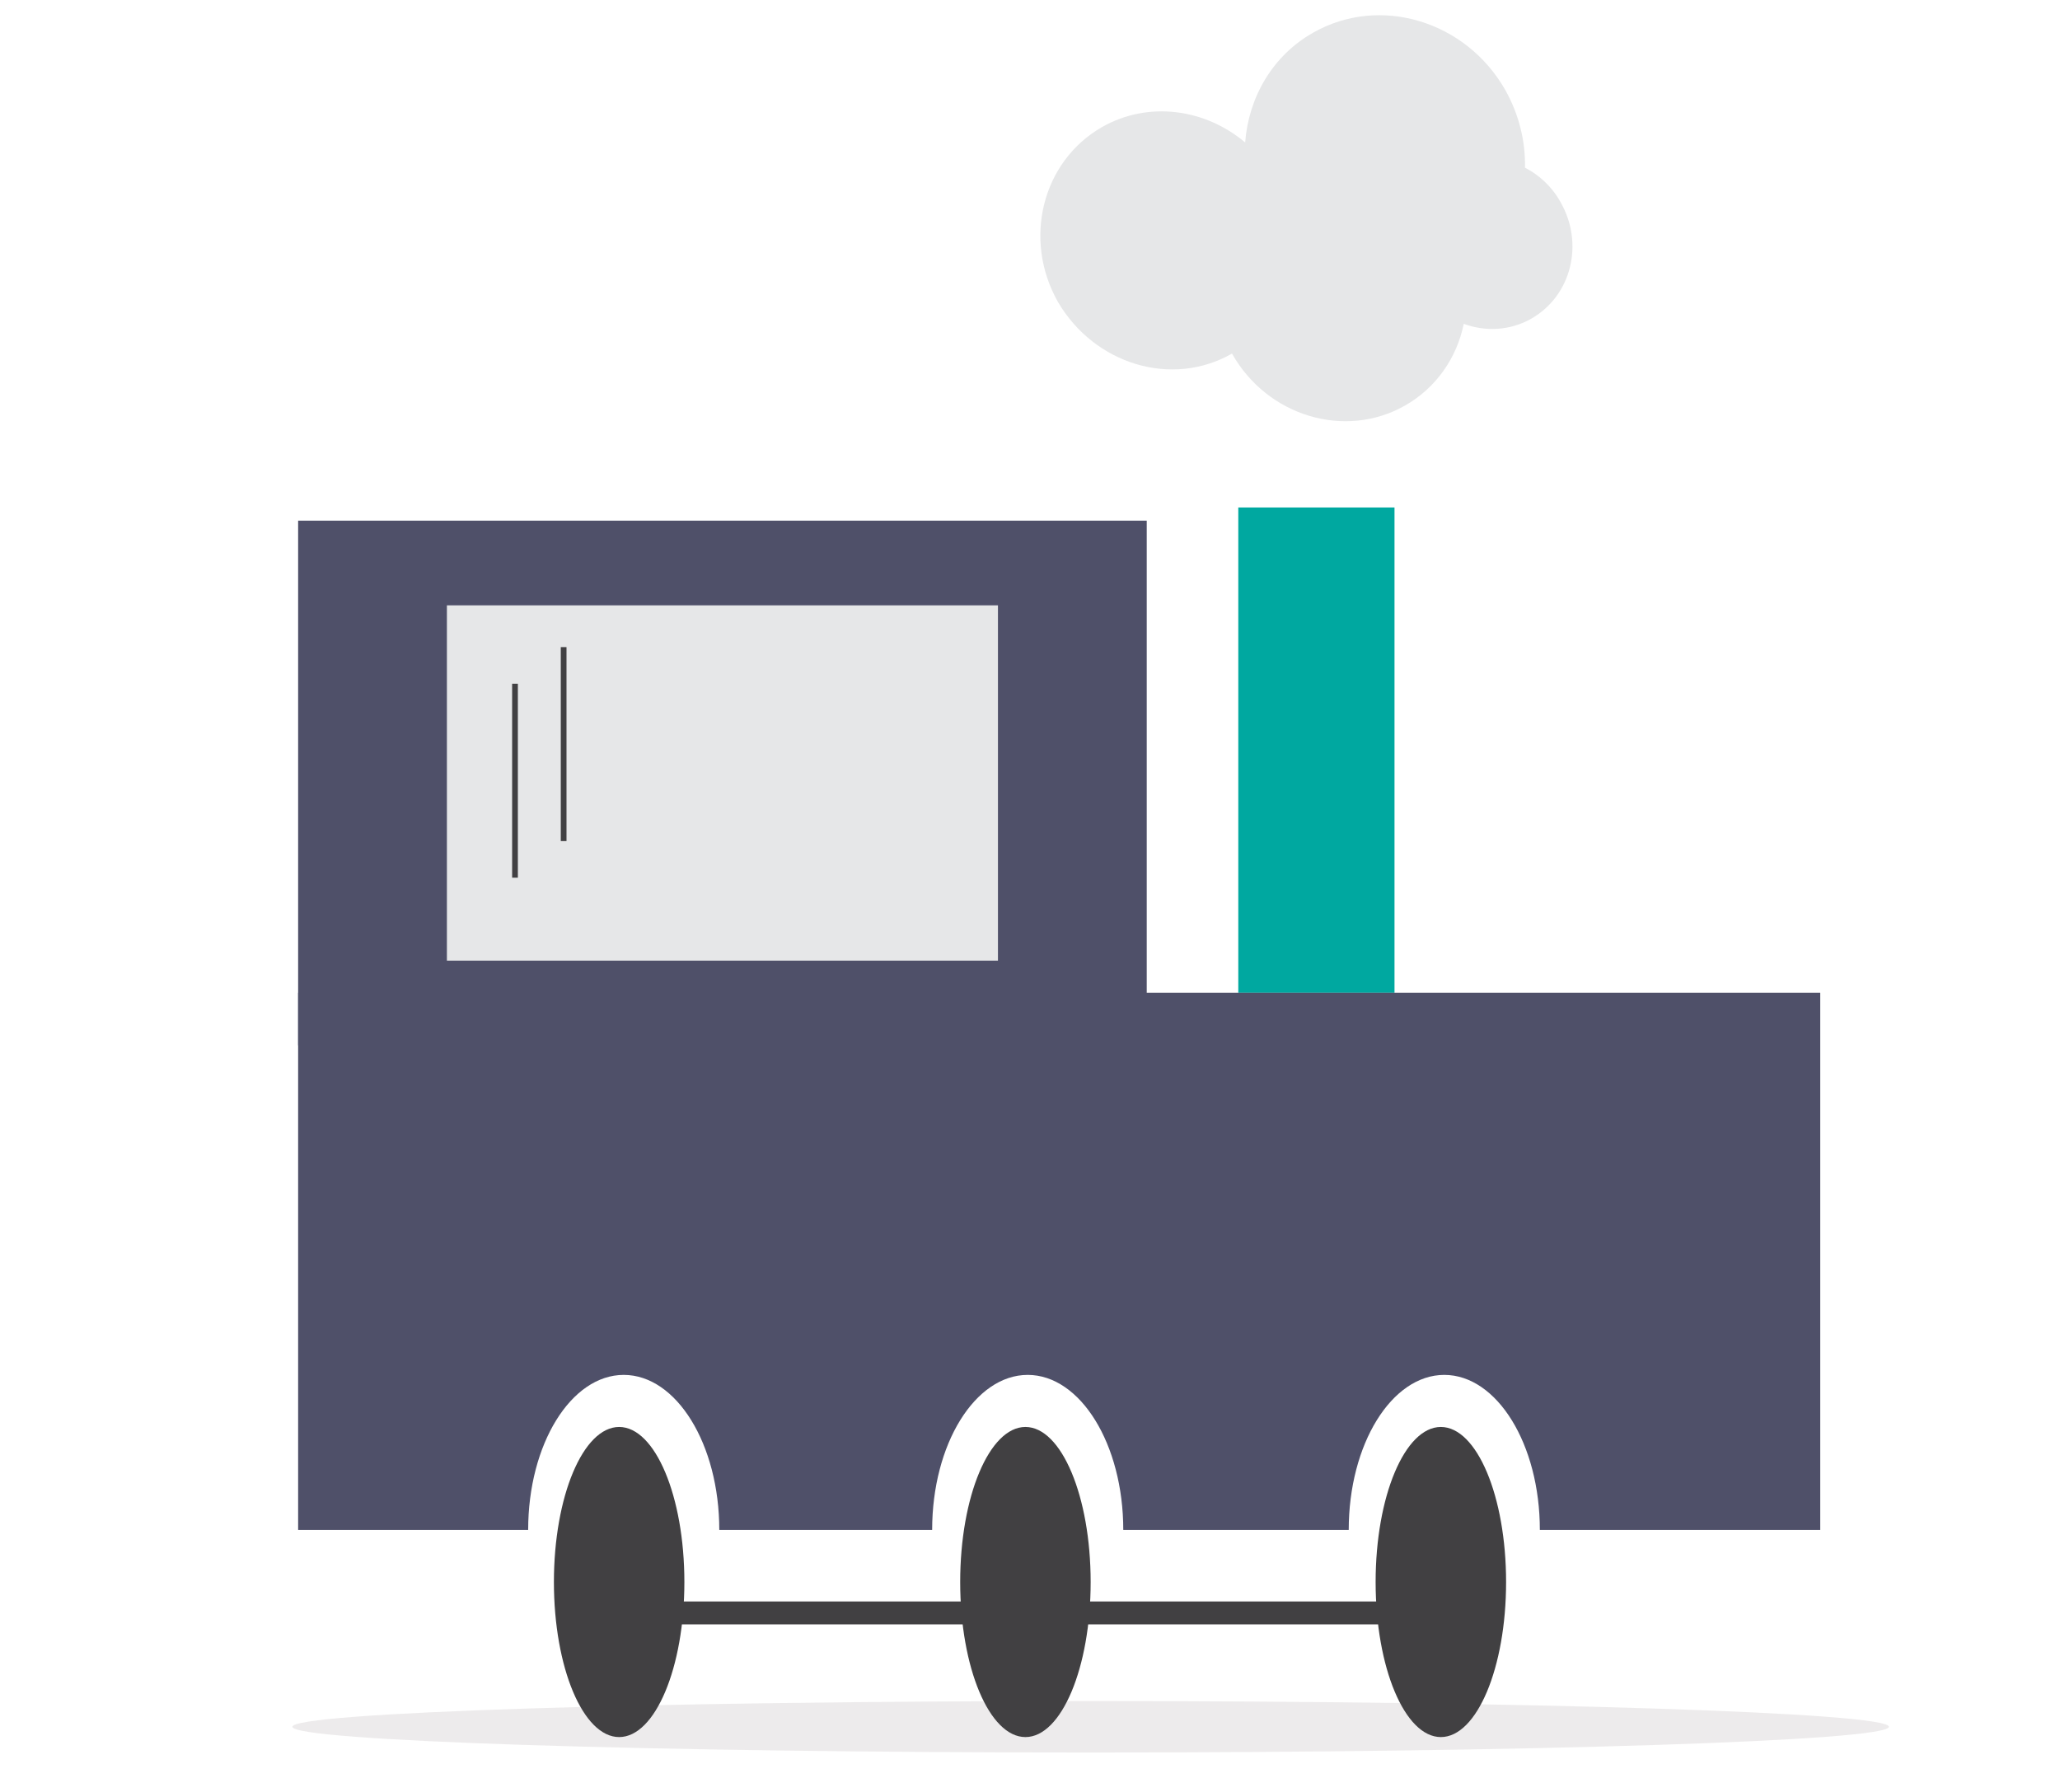
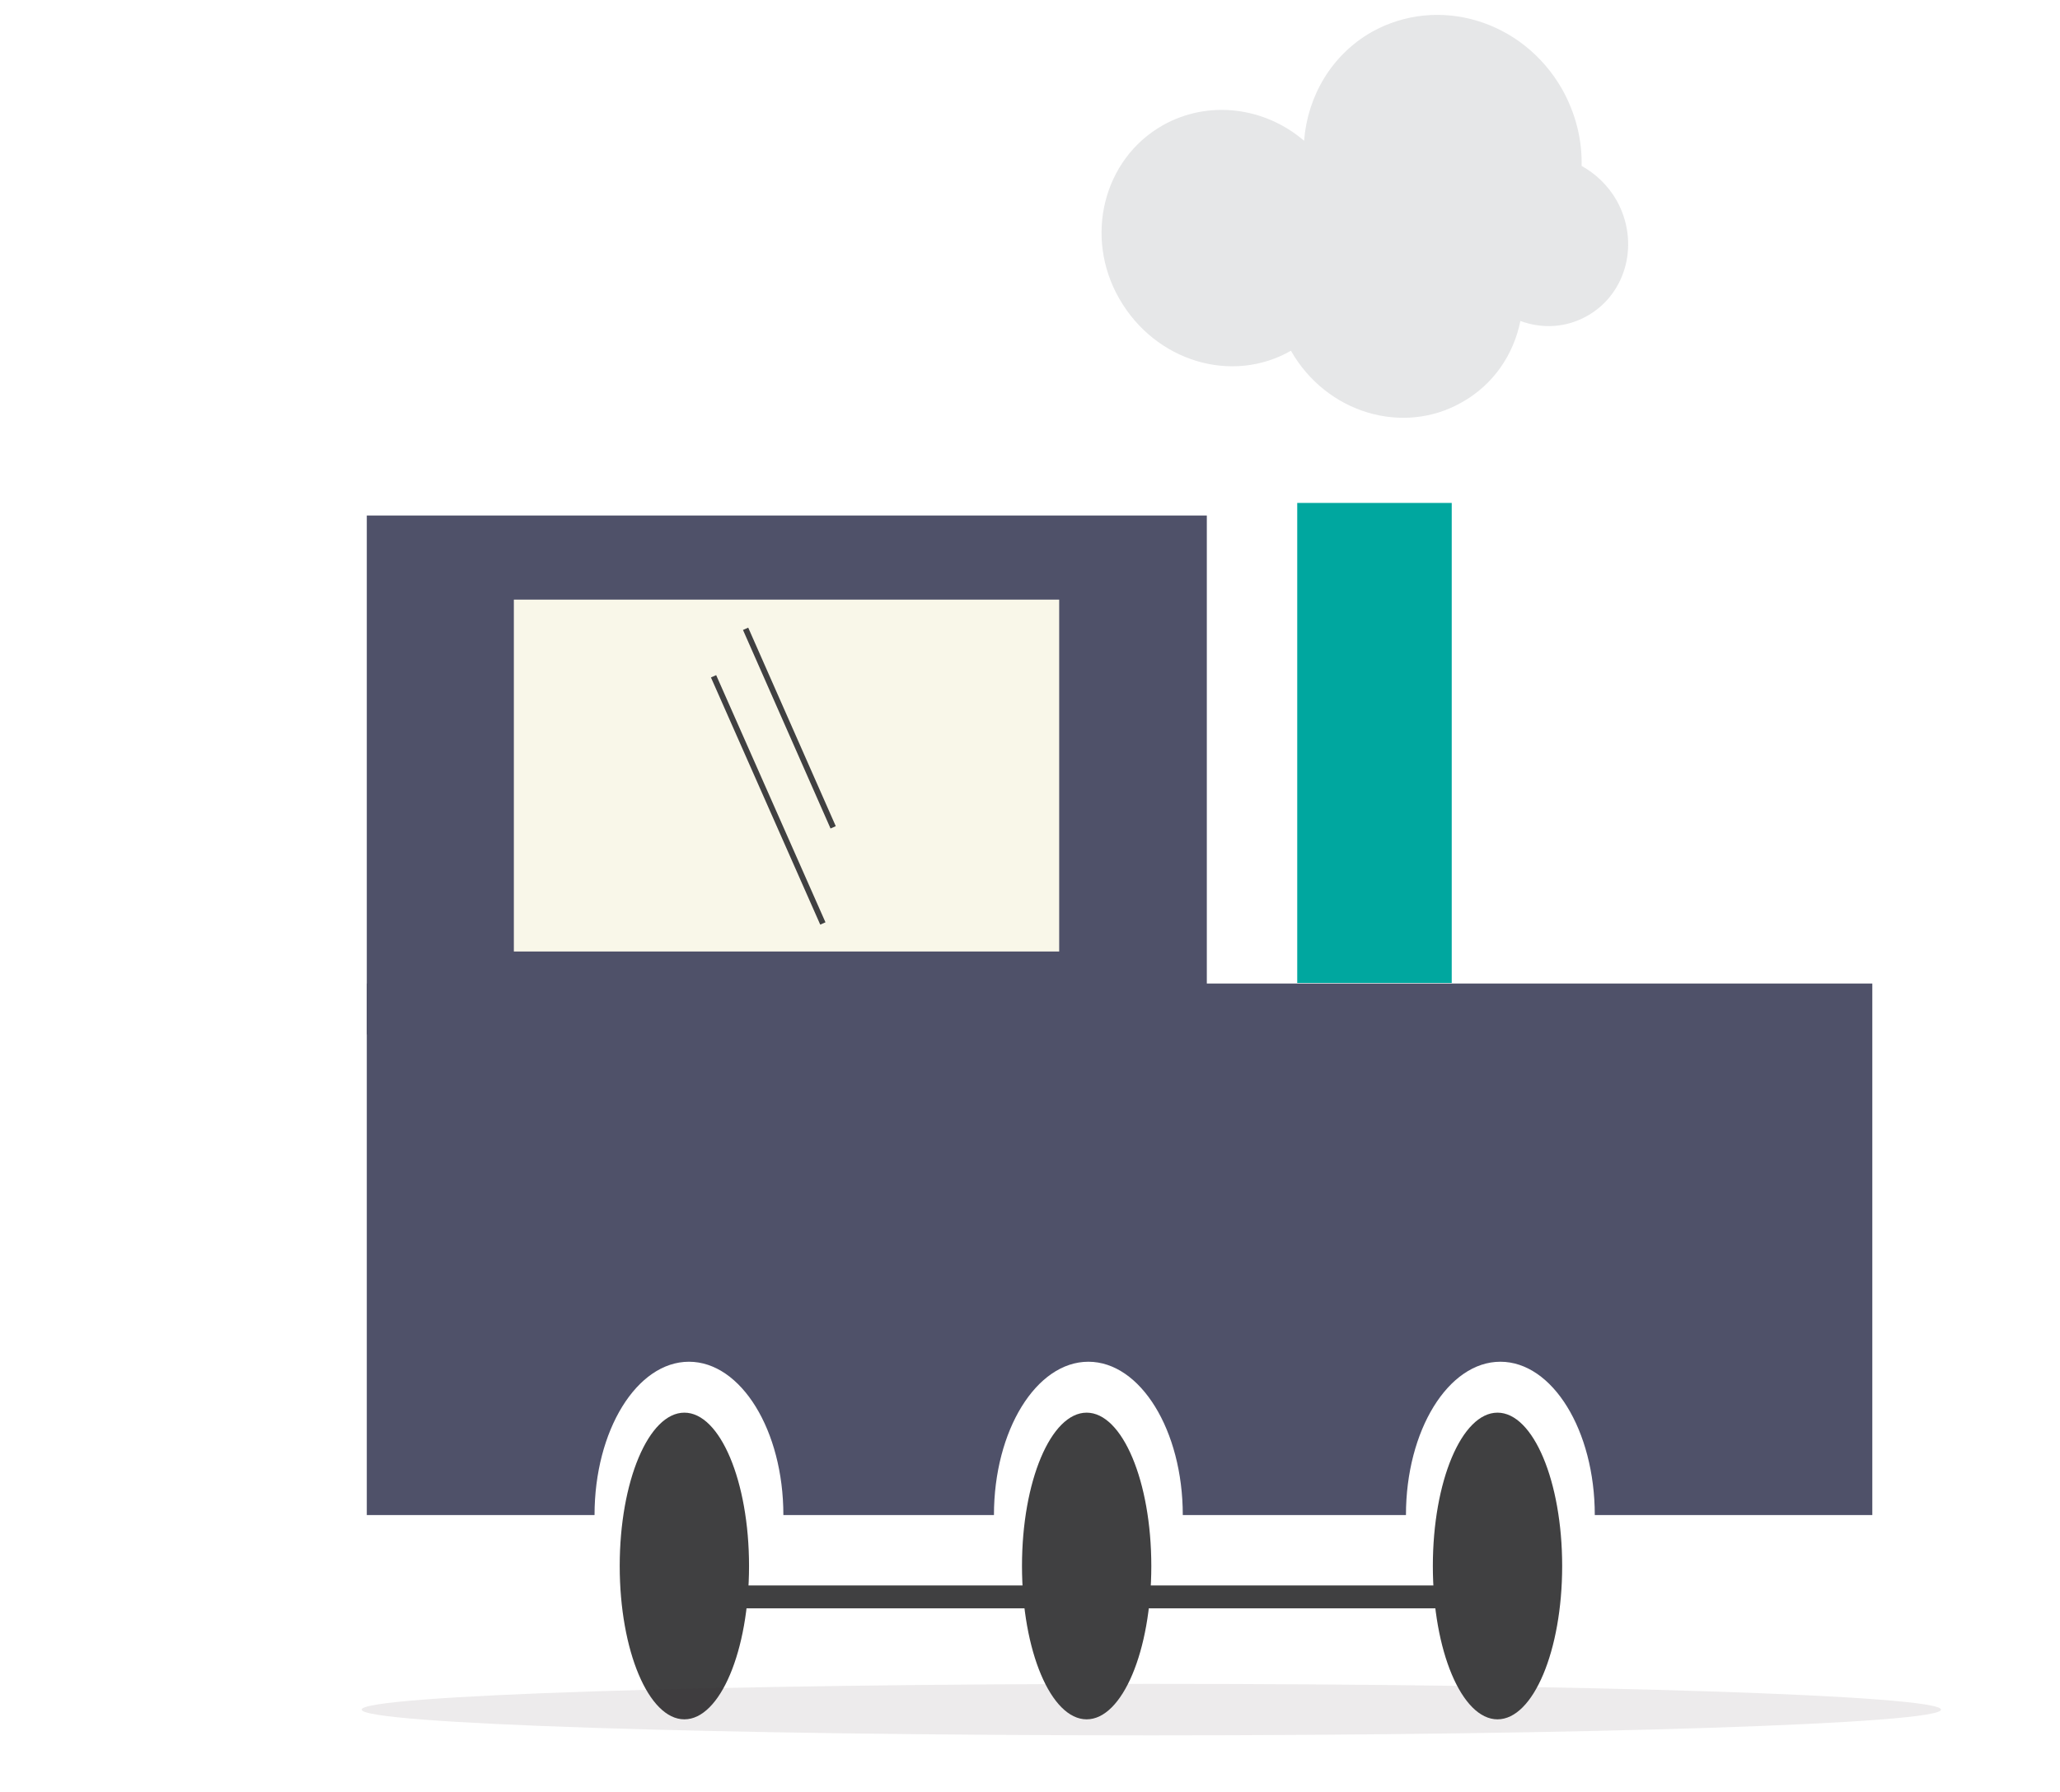
- <svg xmlns="http://www.w3.org/2000/svg" version="1.1" x="0px" y="0px" viewBox="0 24.9 360 313.1" style="enable-background:new 0 24.9 360 313.1;" xml:space="preserve">
+ <svg xmlns="http://www.w3.org/2000/svg" version="1.1" id="Layer_1" x="0px" y="0px" viewBox="-215 348.9 360 313.1" style="enable-background:new -215 348.9 360 313.1;" xml:space="preserve">
  <style type="text/css">
- 	.st0{opacity:9.000000e-02;fill:#372128;enable-background:new    ;}
- 	.st1{fill:#4F5069;}
- 	.st2{fill:#E6E7E8;}
- 	.st3{fill:#00A8A0;}
- 	.st4{fill:#414042;}
- 	.st5{fill:none;stroke:#414042;stroke-miterlimit:10;}
- 	.st6{fill:none;stroke:#414042;stroke-width:4;stroke-miterlimit:10;}
+ 	.st0{fill:#404041;}
+ 	.st1{fill:none;stroke:#404041;stroke-miterlimit:10;}
+ 	.st2{opacity:9.000000e-02;fill:#362027;}
+ 	.st3{fill:#4F5169;}
+ 	.st4{fill:#F9F7E9;}
+ 	.st5{fill:#00A79F;}
+ 	.st6{fill:#E6E7E8;}
+ 	.st7{fill:none;stroke:#404041;stroke-width:4;stroke-miterlimit:10;}
</style>
-   <g id="Layer_1">
-     <ellipse class="st0" cx="190.6" cy="326.7" rx="139.5" ry="4.5" />
-     <rect x="52.1" y="115.9" class="st1" width="148.3" height="91.7" />
-     <rect x="78.1" y="130.7" class="st2" width="96.3" height="62.1" />
-     <rect x="216.4" y="113.6" class="st3" width="27.3" height="84.8" />
+   <g>
+     <ellipse class="st0" cx="-95.4" cy="622.6" rx="11.3" ry="26.8" />
+     <line class="st1" x1="-113.4" y1="467.3" x2="-113.4" y2="500.8" />
+     <line class="st1" x1="-104.9" y1="460.9" x2="-104.9" y2="494.5" />
    <g>
-       <path class="st1" d="M52.1,198.4v93.9h40.2c0-15,7.5-27.1,16.7-27.1s16.7,12.1,16.7,27.1h37.2c0-15,7.5-27.1,16.7-27.1    s16.7,12.1,16.7,27.1h39.4c0-15,7.5-27.1,16.7-27.1s16.7,12.1,16.7,27.1h49v-93.9H52.1z" />
+       <ellipse class="st2" cx="-13.8" cy="647.7" rx="138" ry="4.5" />
+       <rect x="-150.9" y="439" class="st3" width="146.8" height="90.7" />
+       <rect x="-125.2" y="453.7" class="st4" width="95.3" height="61.5" />
+       <rect x="11.7" y="436.8" class="st5" width="27" height="83.9" />
+       <g>
+         <path class="st3" d="M-150.9,520.8v92.9h39.8c0-14.8,7.4-26.8,16.5-26.8s16.5,12,16.5,26.8h36.8c0-14.8,7.4-26.8,16.5-26.8     s16.5,12,16.5,26.8h39c0-14.8,7.4-26.8,16.5-26.8c9.1,0,16.5,12,16.5,26.8h48.5v-92.9H-150.9z" />
+       </g>
+       <path class="st6" d="M10.6,410.2c6.2,10.9,19.6,14.9,29.9,9c5.5-3.1,9-8.3,10.2-14.2c3.8,1.4,8,1.2,11.7-0.9    c6.9-3.9,9.2-12.9,5.1-20.2c-1.5-2.6-3.6-4.6-6.1-6c0.1-4.5-1-9.1-3.4-13.4c-6.9-12.1-21.7-16.5-33.3-10c-7,4-11.2,11.2-11.8,19    c-6.9-5.9-16.7-7.2-24.7-2.7c-10.4,5.9-13.8,19.5-7.6,30.3C-13.1,412.1,0.3,416.1,10.6,410.2z" />
+       <ellipse class="st0" cx="-25.1" cy="622.6" rx="11.3" ry="26.8" />
+       <ellipse class="st0" cx="46.7" cy="622.6" rx="11.3" ry="26.8" />
+       <line class="st7" x1="-96.3" y1="628" x2="41.7" y2="628" />
    </g>
-     <ellipse class="st4" cx="108.2" cy="301.4" rx="11.4" ry="27.1" />
-     <ellipse class="st4" cx="179.2" cy="301.4" rx="11.4" ry="27.1" />
-     <ellipse class="st4" cx="251.8" cy="301.4" rx="11.4" ry="27.1" />
-     <line class="st5" x1="90" y1="144.4" x2="90" y2="178.3" />
-     <line class="st5" x1="98.5" y1="138" x2="98.5" y2="171.9" />
-     <line class="st6" x1="107.2" y1="306.8" x2="246.8" y2="306.8" />
  </g>
-   <g id="smoke">
-     <path class="st2" d="M215.3,86.7c6.2,11,19.8,15,30.2,9.1c5.5-3.1,9.1-8.4,10.3-14.3c3.8,1.4,8.1,1.2,11.8-0.9   c7-4,9.3-13.1,5.1-20.4c-1.5-2.7-3.7-4.7-6.2-6c0.1-4.5-1-9.2-3.4-13.5c-6.9-12.2-22-16.7-33.6-10.1c-7.1,4-11.3,11.3-11.9,19.2   c-7-5.9-16.9-7.3-25-2.7c-10.5,6-13.9,19.7-7.7,30.6C191.3,88.6,204.8,92.7,215.3,86.7z" />
-   </g>
+   <line class="st1" x1="-84.7" y1="458.8" x2="-69.4" y2="493.5" />
+   <line class="st1" x1="-90.3" y1="467.1" x2="-71.2" y2="510.3" />
</svg>
